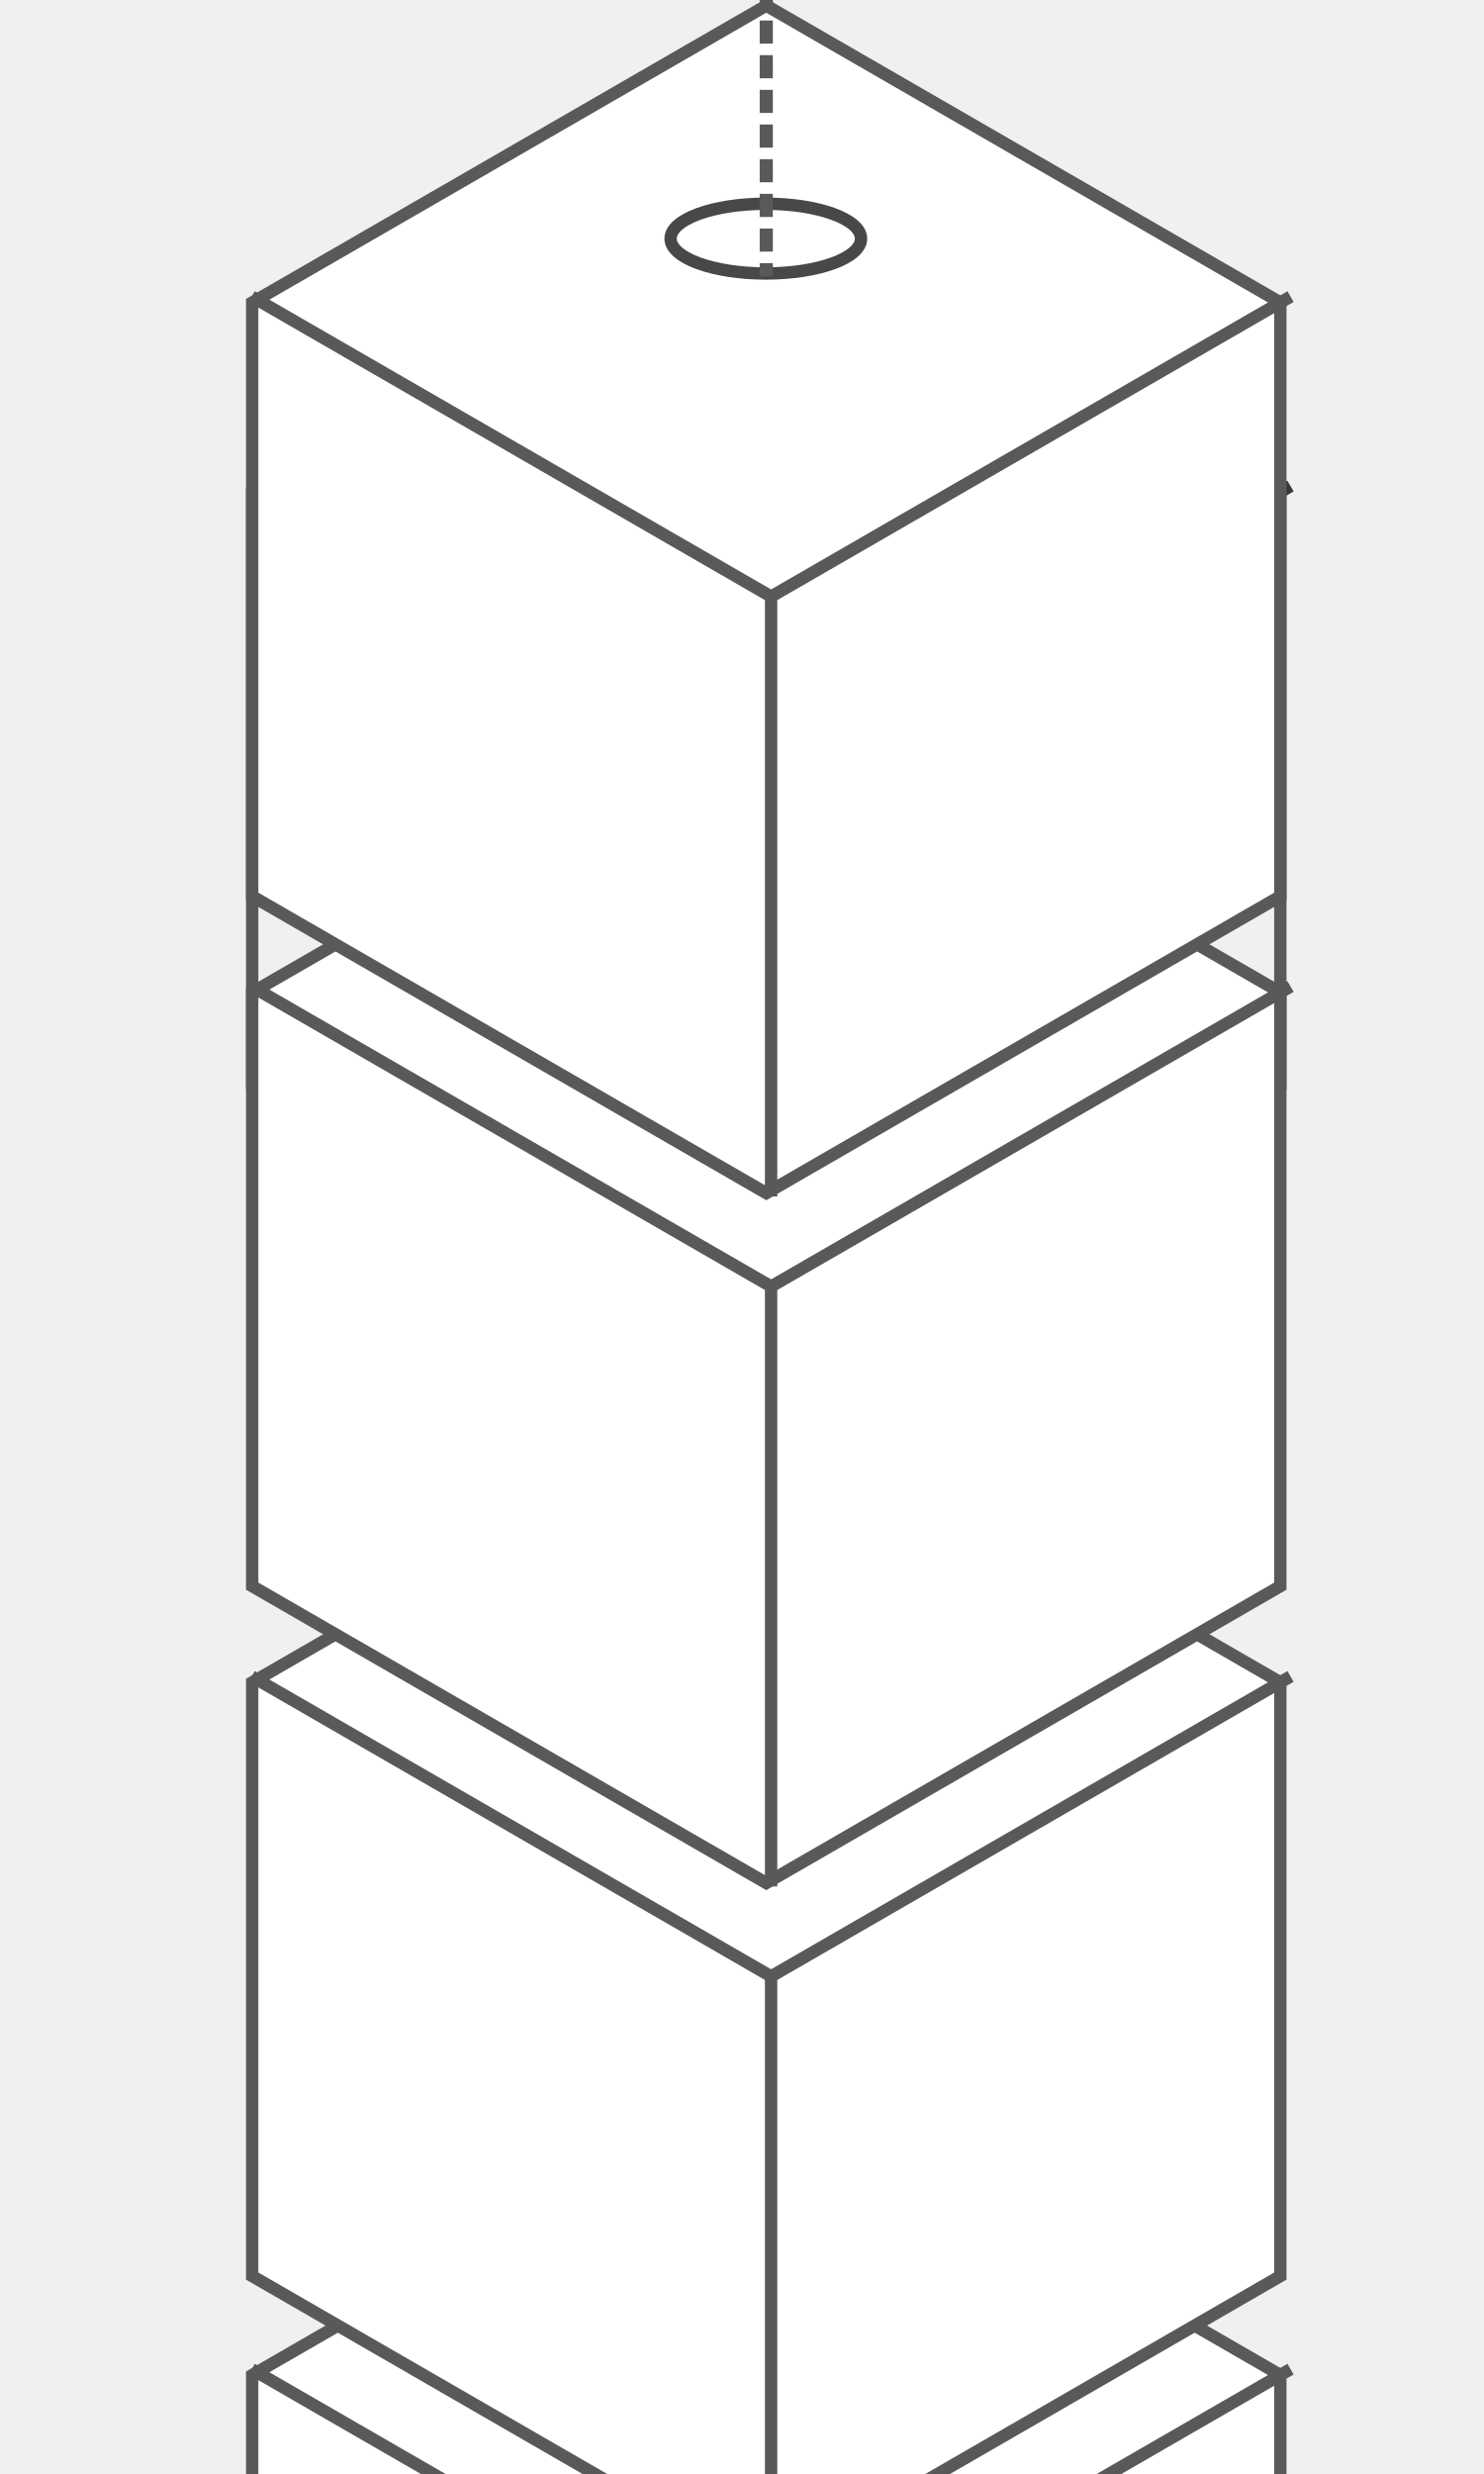
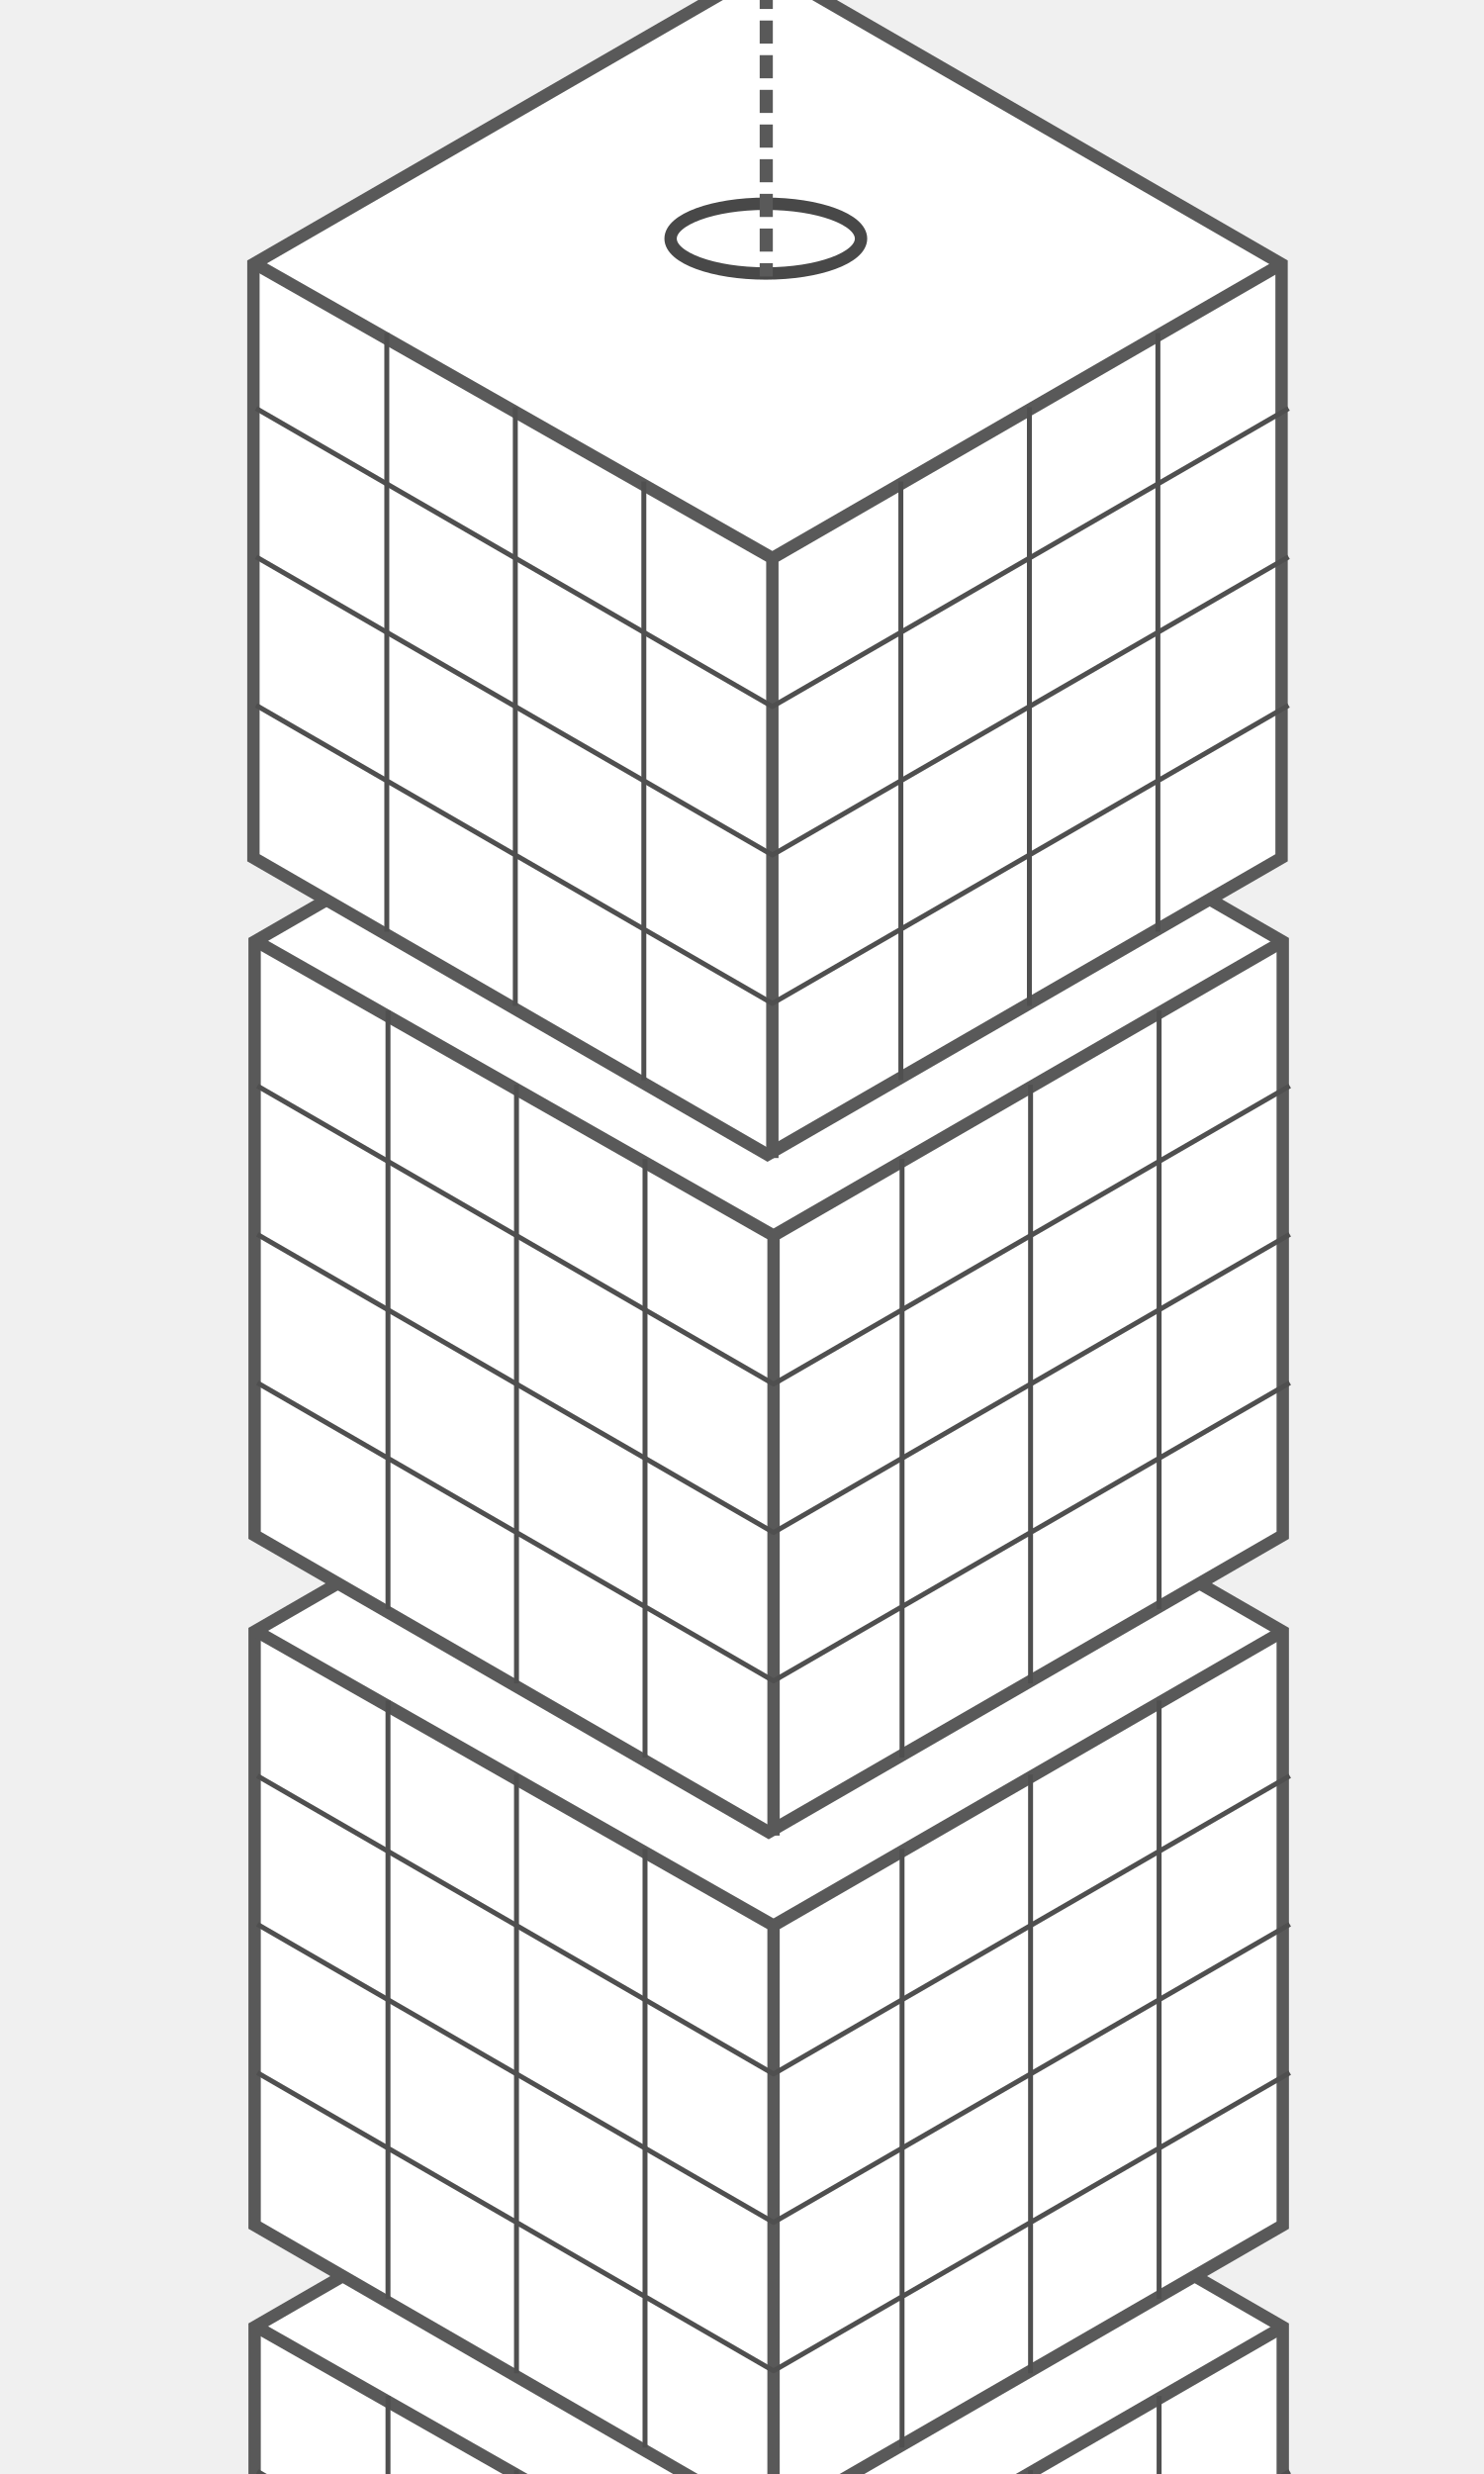
<svg xmlns="http://www.w3.org/2000/svg" viewBox="0 0 600 1000" fill-rule="evenodd" clip-rule="evenodd" stroke-linecap="square" stroke-linejoin="round" stroke-miterlimit="1.414">
-   <path d="M101.962 1200.003l207.846 120 207.846-120v-240l-207.846-120-207.846 120v240z" fill="#fff" />
-   <path d="M309.808 1322.89L99.462 1201.445V958.56l210.346-121.444L520.154 958.56v242.886L309.808 1322.89zm0-5.775l205.346-118.556V961.44L309.808 842.89 104.462 961.444v237.114l205.346 118.555z" fill="#595959" />
-   <path d="M311.77 1318.87v-240l-207.847-120m207.847 120l207.845-120" fill="#fff" stroke-width="5" stroke="#595959" />
-   <path d="M101.962 920.002l207.846 120 207.846-120v-240l-207.846-120-207.846 120v240z" fill="#fff" />
-   <path d="M309.808 1042.89L99.462 921.445V678.56l210.346-121.444L520.154 678.56v242.886L309.808 1042.89zm0-5.775L515.154 918.56V681.444L309.808 562.89 104.462 681.444V918.56l205.346 118.555z" fill="#595959" />
-   <path d="M311.77 1038.87v-240l-207.847-120m207.847 120l207.845-120" fill="#fff" stroke-width="5" stroke="#595959" />
-   <path d="M309.808 561.755L99.462 440.31V197.425L309.808 75.98l210.346 121.445V440.31L309.808 561.755zm0-5.774L515.154 437.43V200.31L309.808 81.755 104.462 200.31v237.115L309.808 555.98z" fill="#595959" />
-   <path d="M311.77 557.735v-240l-207.847-120m207.847 120l207.845-120" fill="none" stroke-width="5" stroke="#383838" />
-   <path d="M101.962 641.132l207.846 120 207.846-120v-240l-207.846-120-207.846 120v240z" fill="#fff" />
-   <path d="M309.808 764.02L99.462 642.574V399.69l210.346-121.445L520.154 399.69v242.885L309.808 764.02zm0-5.774L515.154 639.69V402.574L309.808 284.02 104.462 402.574V639.69l205.346 118.555z" fill="#595959" />
-   <path d="M311.77 760V520L103.922 400M311.77 520l207.845-120" fill="#fff" stroke-width="5" stroke="#595959" />
-   <path d="M101.962 362.264l207.846 120 207.846-120v-240l-207.846-120-207.846 120v240z" fill="#fff" />
-   <path d="M309.808 485.15L99.462 363.708V120.82L309.808-.622 520.154 120.82v242.887L309.808 485.15zm0-5.773L515.154 360.82V123.708L309.808 5.15 104.462 123.708V360.82l205.346 118.557z" fill="#595959" />
-   <path d="M311.77 481.132v-240l-207.847-120m207.847 120l207.845-120" fill="#fff" stroke-width="5" stroke="#595959" />
-   <ellipse cx="315.625" cy="1201.45" rx="38.497" ry="14.096" fill="none" stroke-width="5" stroke="#484848" transform="translate(-6 -1105)" />
-   <path d="M259.808 490v260" fill="none" stroke-width="5.29" stroke-linecap="butt" stroke-linejoin="bevel" stroke-dasharray="10.58,5.29,0,0" stroke="#595959" transform="matrix(1.00408 0 0 .88302 48.94 -550.513)" />
+   <path d="M102.943 1180.566l207.846 120 207.844-120v-240l-207.846-120-207.847 120v240z" fill="#fff" />
+   <path d="M310.79 1303.454L100.442 1182.01V939.124L310.79 817.68l210.345 121.444v242.886L310.79 1303.454zm0-5.774l205.345-118.556V942.01L310.79 823.454 105.442 942.01v237.114L310.79 1297.68z" fill="#595959" />
+   <path d="M312.75 1299.434v-240L104.48 940.96m208.27 118.474l204.43-118.027" fill="#fff" stroke-width="5" stroke="#595959" />
+   <path d="M104.904 999.434l207.846 120 207.846-120m-363.73-30v240M468.634 969.434v240M208.827 999.434v240M416.673 999.434v240" fill="none" stroke-width="2" stroke="#4F4F4F" />
+   <path d="M102.943 899.433l207.846 120 207.844-120v-240l-207.846-120-207.847 120v240z" fill="#fff" />
+   <path d="M310.79 1022.32L100.442 900.877V657.992L310.79 536.548 521.134 657.99v242.887L310.79 1022.32zm0-5.774L516.135 897.99V660.88L310.79 542.32 105.442 660.877v237.115l205.346 118.557z" fill="#595959" />
+   <path d="M312.75 1018.3v-240L104.48 659.827M312.75 778.3l204.43-118.026" fill="#fff" stroke-width="5" stroke="#595959" />
+   <path d="M104.904 718.3l207.846 120 207.846-120" fill="none" stroke-width="2" stroke="#4F4F4F" />
+   <path d="M104.904 778.3l207.846 120 207.846-120" fill="none" stroke-width="2" stroke="#4F4F4F" />
+   <path d="M104.904 838.3l207.846 120 207.846-120m-363.73-150v240m311.768-240v240m-259.807-210v240M416.673 718.3v240M260.79 748.3v240M364.71 748.3v240" fill="none" stroke-width="2" stroke="#4F4F4F" />
+   <g>
+     <path d="M102.943 620.566l207.846 120 207.844-120v-240l-207.846-120-207.847 120v240z" fill="#fff" />
+     <path d="M310.79 743.453L100.442 622.01V379.122L310.79 257.68l210.345 121.443V622.01L310.79 743.452zm0-5.774L516.135 619.12V382.01L310.79 263.452 105.442 382.01v237.113L310.79 737.68z" fill="#595959" />
+     <path d="M312.75 739.434v-240L104.48 380.96m208.27 118.474l204.43-118.027" fill="#fff" stroke-width="5" stroke="#595959" />
+     <path d="M104.904 439.434l207.846 120 207.846-120" fill="none" stroke-width="2" stroke="#4F4F4F" />
+     <path d="M104.904 499.434l207.846 120 207.846-120" fill="none" stroke-width="2" stroke="#4F4F4F" />
+     <path d="M104.904 559.434l207.846 120 207.846-120m-363.73-150v240m311.768-240v240m-259.807-210v240M416.673 439.434v240M260.79 469.434v240M364.71 469.434v240" fill="none" stroke-width="2" stroke="#4F4F4F" />
+   </g>
+   <g>
+     <path d="M102.462 346.72l207.846 120 207.846-120v-240l-207.846-120-207.846 120v240z" fill="#fff" />
+     <path d="M310.308 469.606L99.962 348.162V105.277L310.308-16.168l210.346 121.444v242.886L310.308 469.607zm0-5.774l205.346-118.555V108.16L310.308-10.394 104.962 108.162v237.115l205.346 118.555z" fill="#595959" />
+     <path d="M312.27 465.587v-240L104 107.112m208.27 118.475L516.697 107.56" fill="#fff" stroke-width="5" stroke="#595959" />
+     <path d="M104.423 165.587l207.846 120 207.844-120" fill="none" stroke-width="2" stroke="#4F4F4F" />
+     <path d="M104.423 225.587l207.846 120 207.844-120" fill="none" stroke-width="2" stroke="#4F4F4F" />
+     <path d="M104.423 285.587l207.846 120 207.844-120m-363.73-150v240m311.77-240v240m-259.808-210v240M416.192 165.587v240M260.308 195.587v240M364.23 195.587v240" fill="none" stroke-width="2" stroke="#4F4F4F" />
+   </g>
+   <g transform="translate(-6 -1105)">
+     <ellipse cx="315.625" cy="1201.45" rx="38.497" ry="14.096" fill="none" stroke-width="5" stroke="#484848" />
+   </g>
+   <g>
+     <path d="M259.808 490v260" fill="none" stroke-width="5.29" stroke-linecap="butt" stroke-linejoin="bevel" stroke-dasharray="10.58,5.29,0,0" stroke="#595959" transform="matrix(1.00408 0 0 .88302 48.94 -550.513)" />
+   </g>
</svg>
